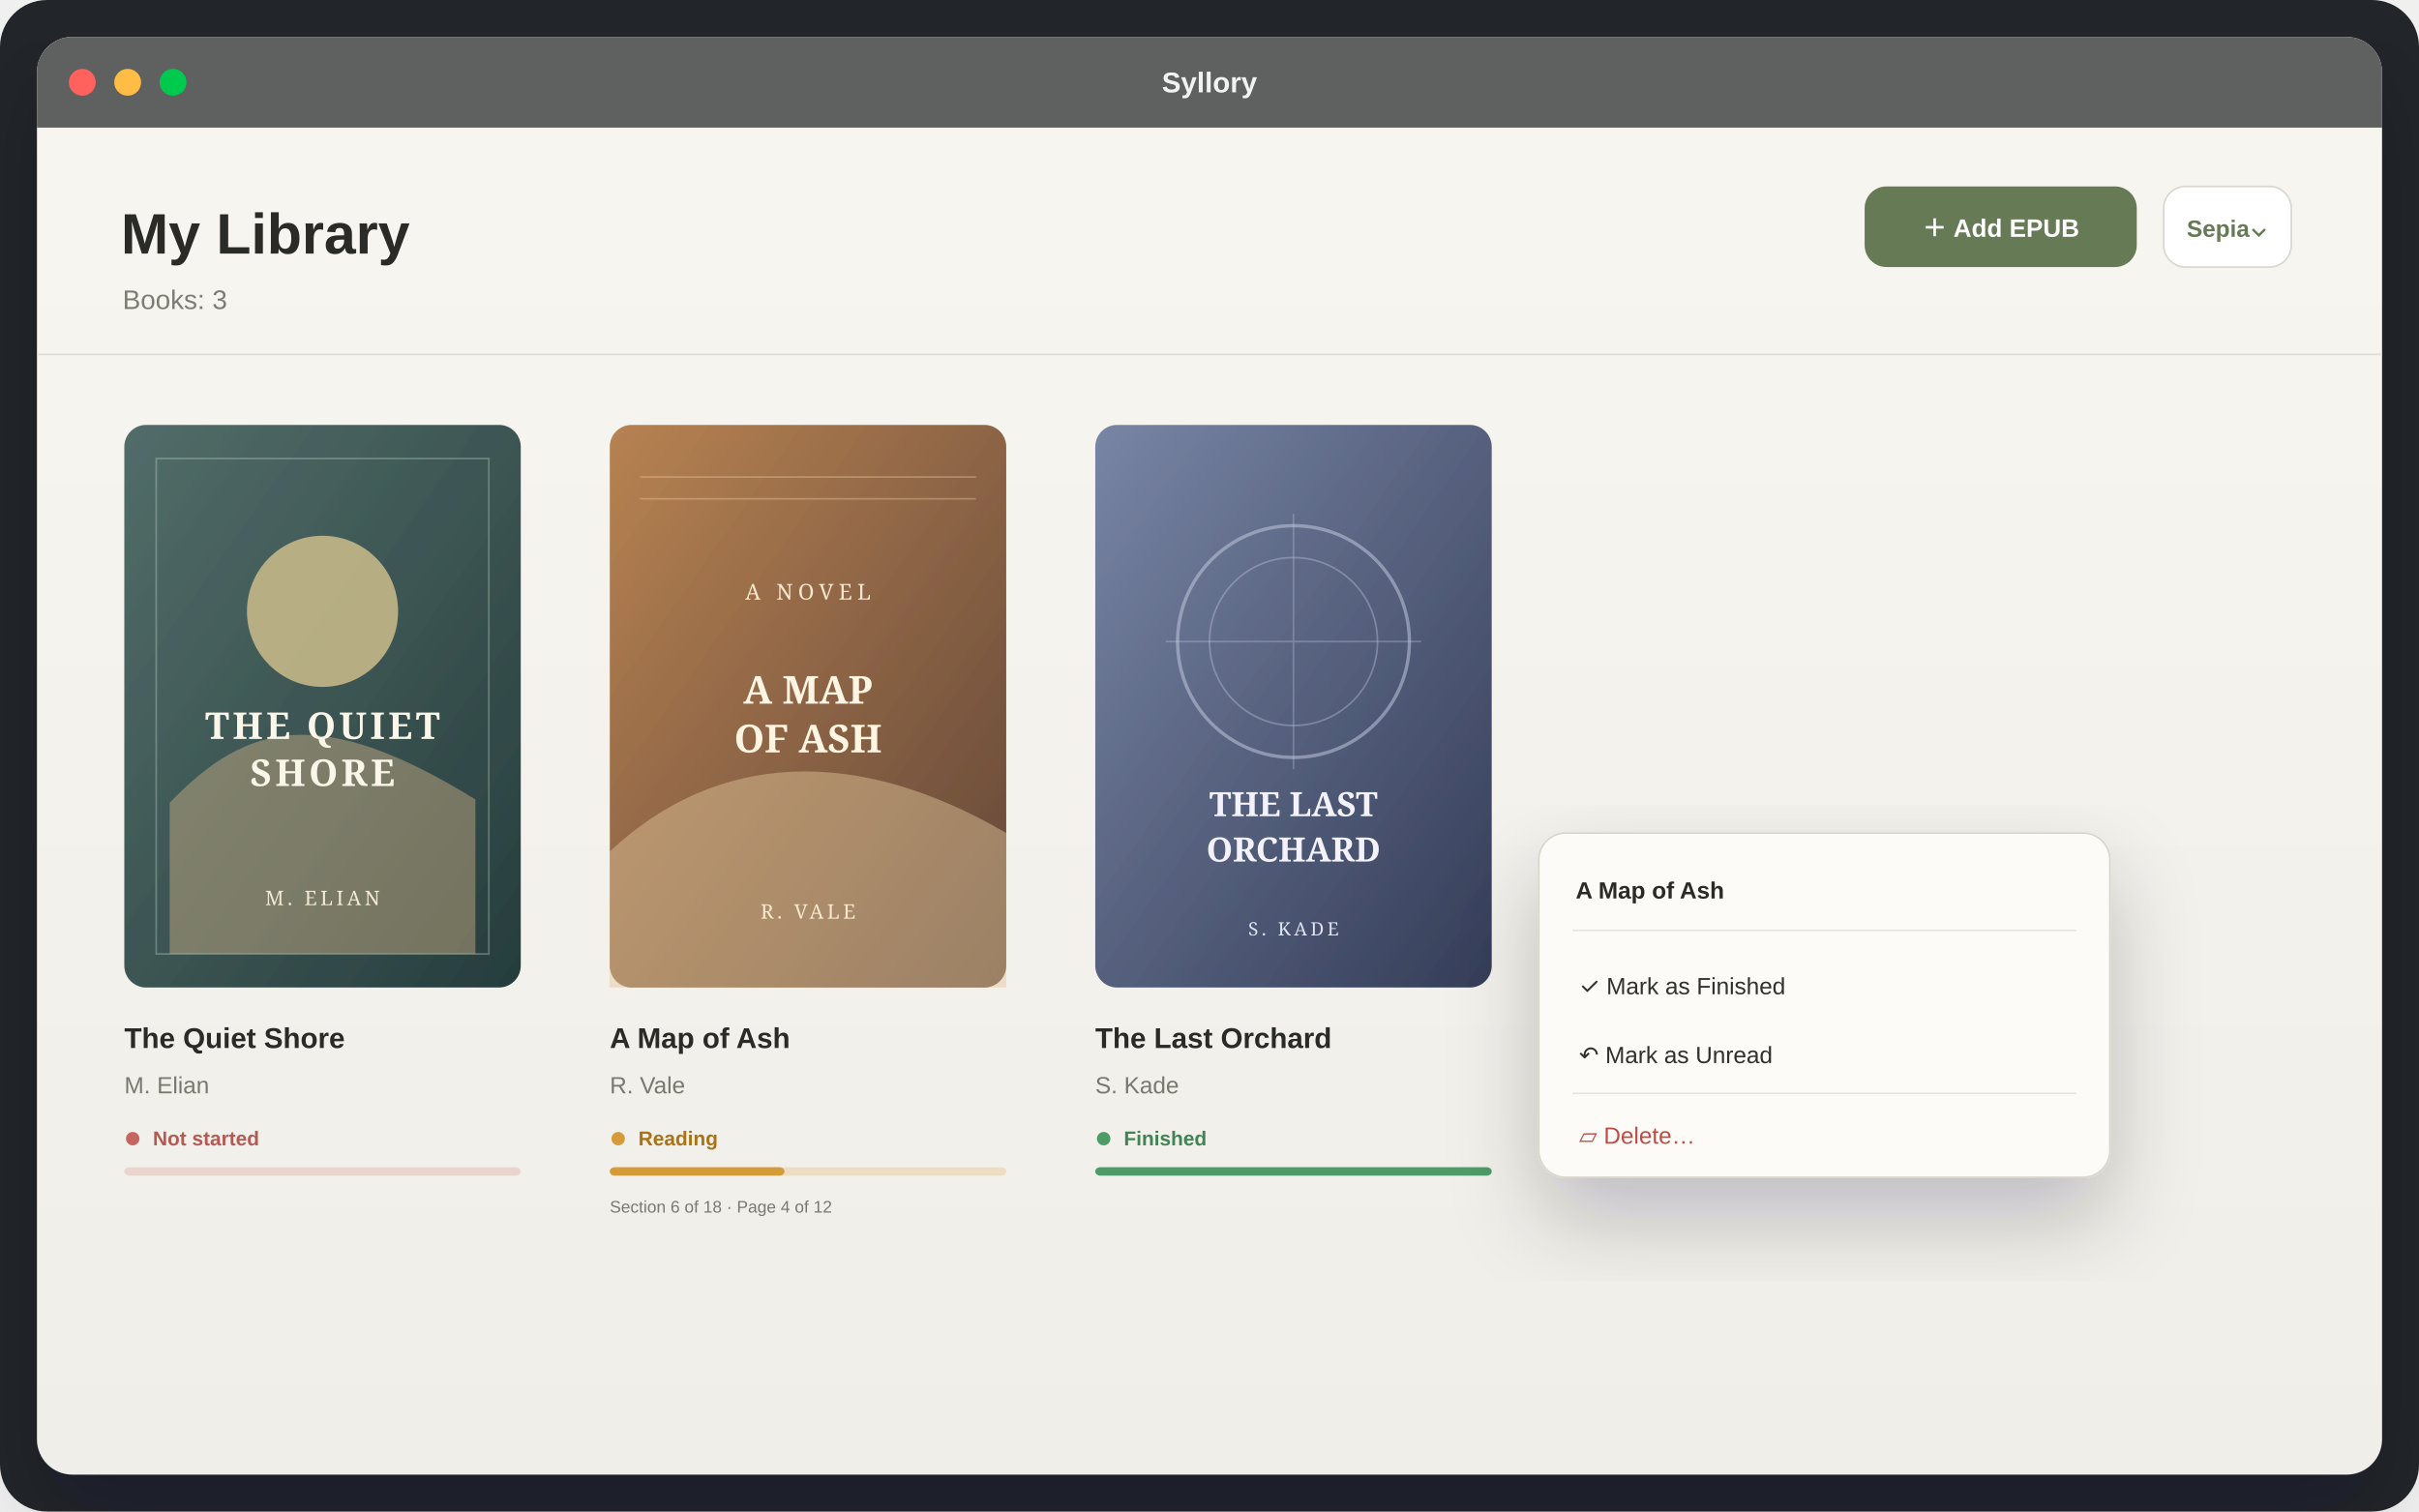
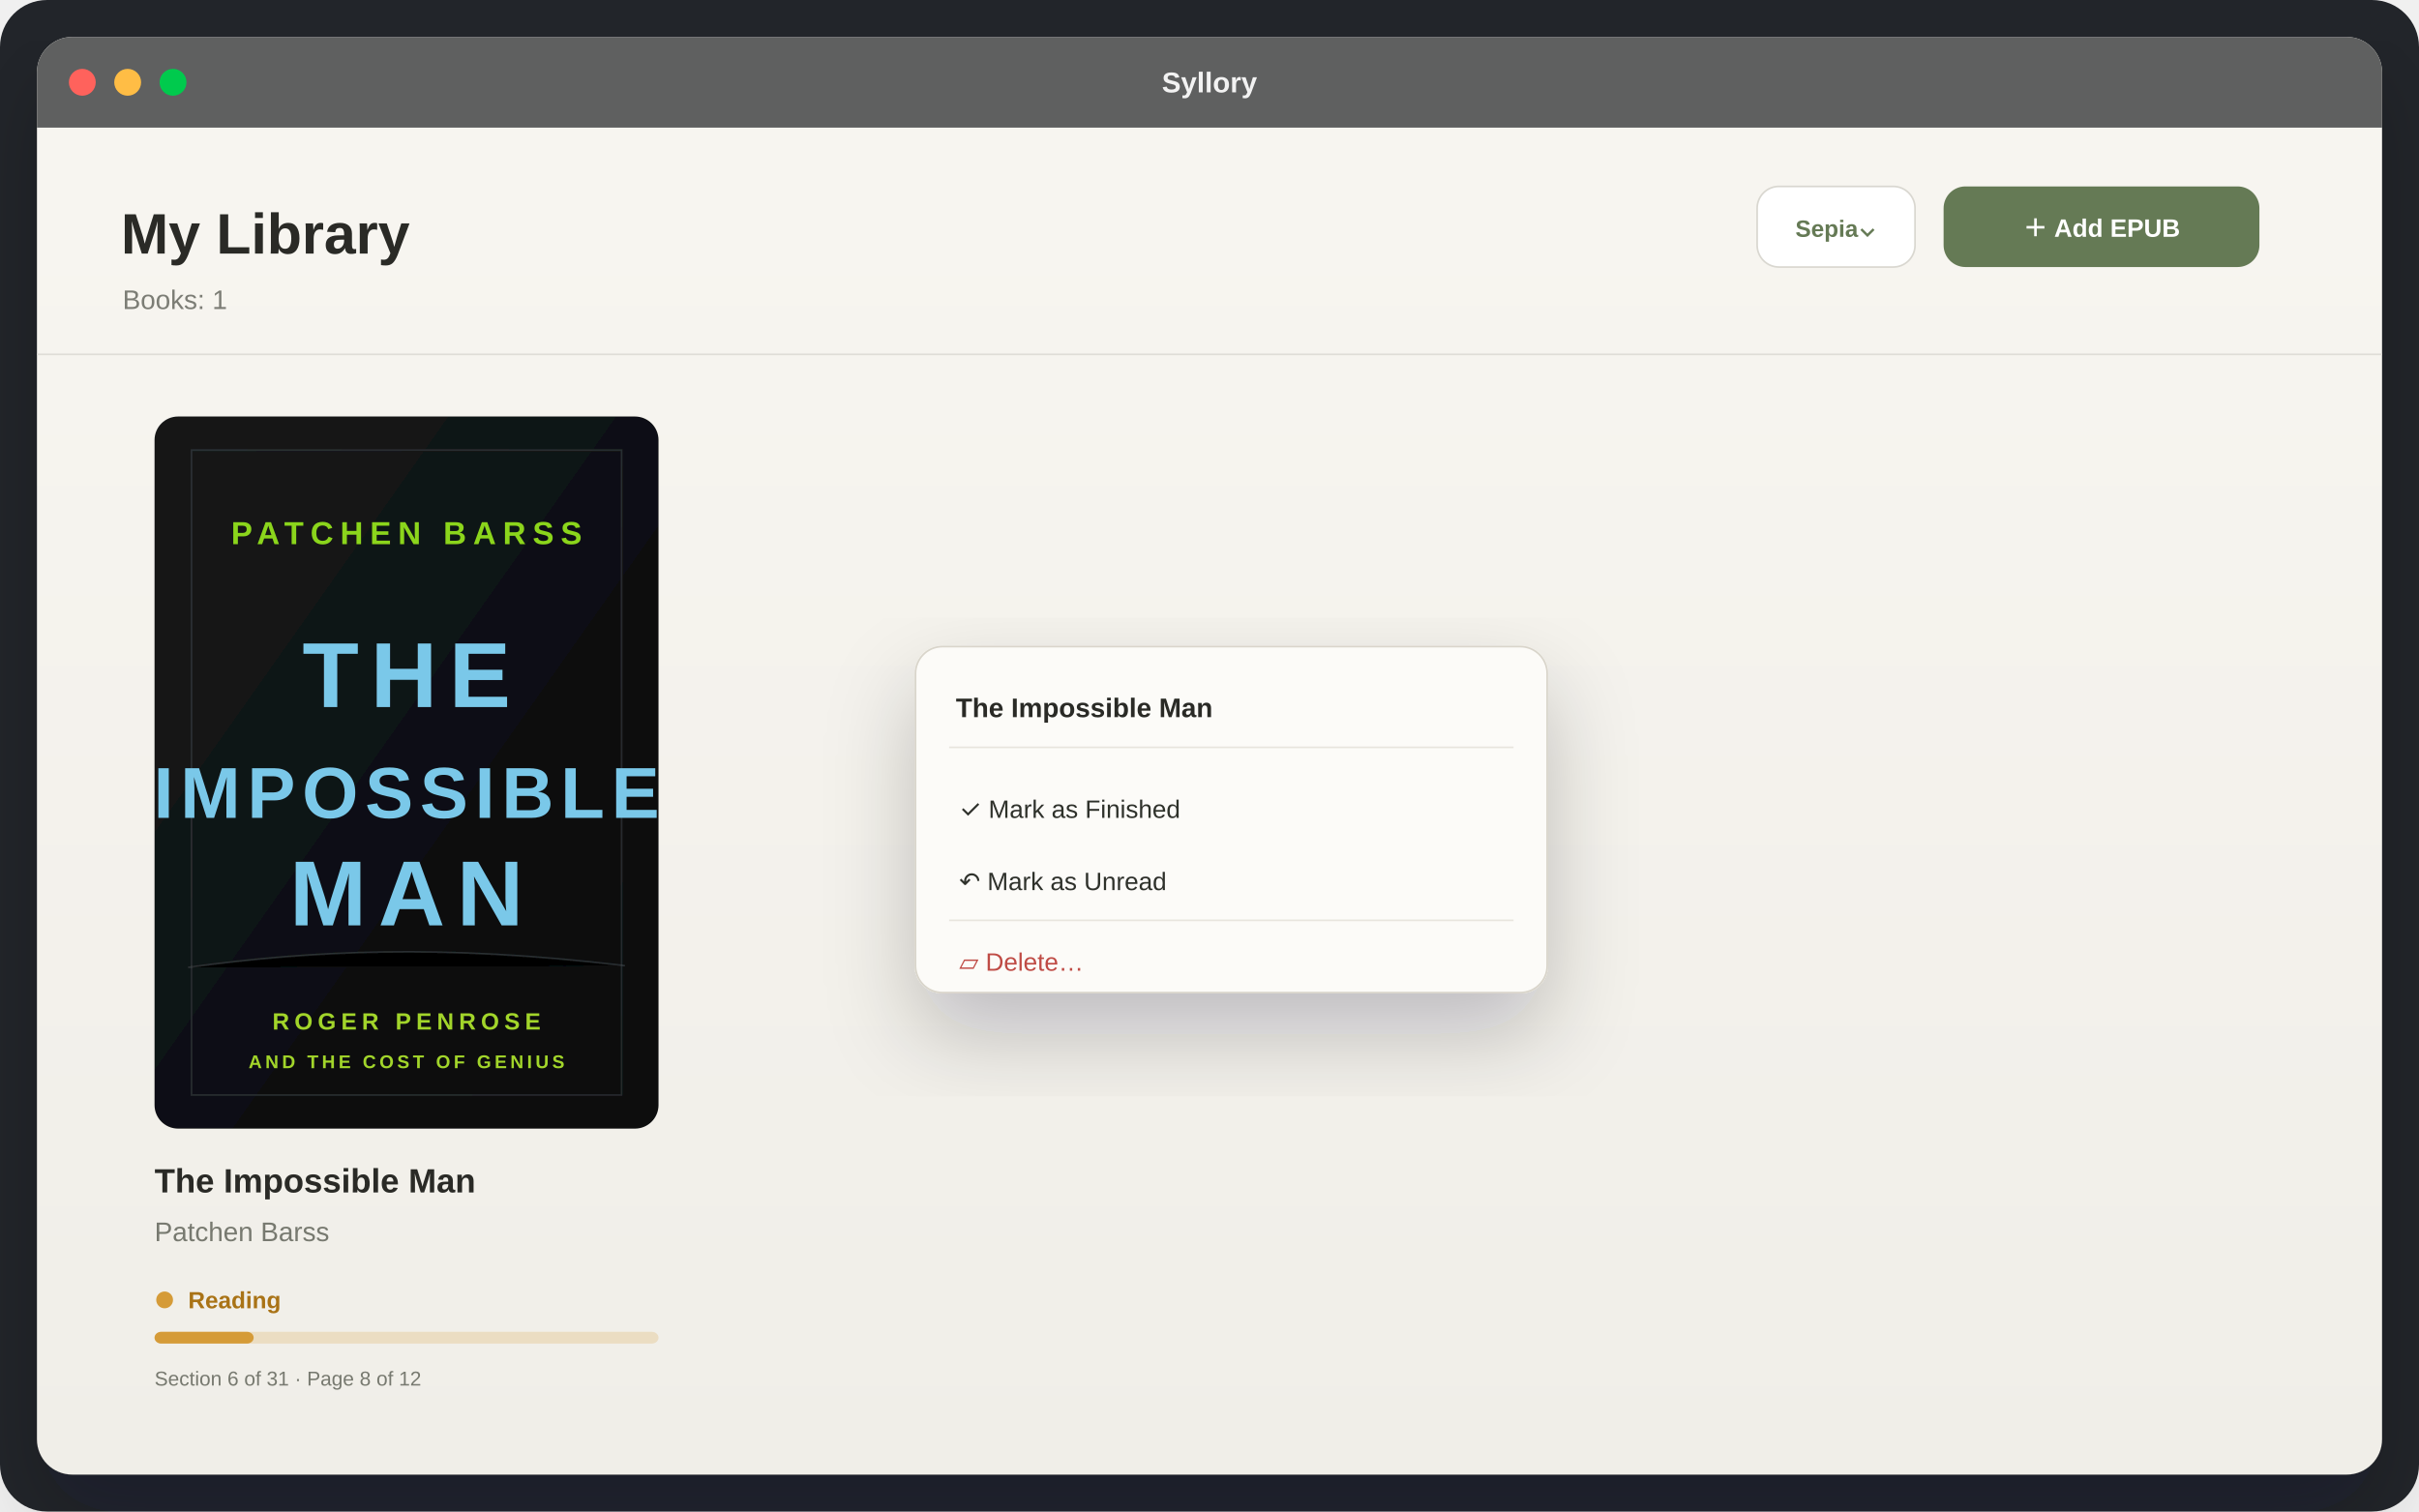
<svg xmlns="http://www.w3.org/2000/svg" viewBox="0 0 1440 900" role="img" aria-labelledby="title desc">
  <defs>
    <linearGradient id="appbg" x2="0" y2="1">
      <stop stop-color="#f8f6f1" />
      <stop offset="1" stop-color="#f0eee8" />
    </linearGradient>
-     <linearGradient id="cover1" x2="1" y2="1">
-       <stop stop-color="#526d69" />
-       <stop offset="1" stop-color="#263d3d" />
-     </linearGradient>
-     <linearGradient id="cover2" x2="1" y2="1">
-       <stop stop-color="#b78252" />
-       <stop offset="1" stop-color="#624638" />
-     </linearGradient>
-     <linearGradient id="cover3" x2="1" y2="1">
-       <stop stop-color="#7885a4" />
-       <stop offset="1" stop-color="#343d58" />
+     <linearGradient id="cover" x2="1" y2="1">
+       <stop stop-color="#151719" />
+       <stop offset="1" stop-color="#090b0c" />
    </linearGradient>
    <filter id="shadow" x="-20%" y="-20%" width="140%" height="150%">
      <feDropShadow dx="0" dy="24" stdDeviation="26" flood-color="#111827" flood-opacity=".22" />
    </filter>
  </defs>
  <rect width="1440" height="900" rx="28" fill="#22252a" />
  <g filter="url(#shadow)">
    <rect x="22" y="22" width="1396" height="856" rx="21" fill="url(#appbg)" />
    <path d="M22 43a21 21 0 0 1 21-21h1354a21 21 0 0 1 21 21v33H22z" fill="#5f6060" />
    <circle cx="49" cy="49" r="8" fill="#ff625b" />
    <circle cx="76" cy="49" r="8" fill="#ffbd44" />
    <circle cx="103" cy="49" r="8" fill="#00ca4e" />
    <text x="720" y="55" text-anchor="middle" font-family="-apple-system,BlinkMacSystemFont,Arial,sans-serif" font-size="17" font-weight="650" fill="#f2f2f2">Syllory</text>
    <text x="72" y="151" font-family="-apple-system,BlinkMacSystemFont,Arial,sans-serif" font-size="34" font-weight="700" fill="#292a26">My Library</text>
-     <text x="73" y="184" font-family="-apple-system,BlinkMacSystemFont,Arial,sans-serif" font-size="16" fill="#7c7d75">Books: 3</text>
-     <rect x="1110" y="111" width="162" height="48" rx="13" fill="#657a55" />
-     <text x="1191" y="141" text-anchor="middle" font-family="-apple-system,BlinkMacSystemFont,Arial,sans-serif" font-size="15" font-weight="650" fill="#fff">＋  Add EPUB</text>
-     <rect x="1288" y="111" width="76" height="48" rx="13" fill="#fff" stroke="#d9d7d0" />
-     <text x="1326" y="141" text-anchor="middle" font-family="-apple-system,BlinkMacSystemFont,Arial,sans-serif" font-size="14" font-weight="600" fill="#657a55">Sepia⌄</text>
+     <text x="73" y="184" font-family="-apple-system,BlinkMacSystemFont,Arial,sans-serif" font-size="16" fill="#7c7d75">Books: 1</text>
+     <rect x="1157" y="111" width="188" height="48" rx="13" fill="#657a55" />
+     <text x="1251" y="141" text-anchor="middle" font-family="-apple-system,BlinkMacSystemFont,Arial,sans-serif" font-size="15" font-weight="650" fill="#fff">＋  Add EPUB</text>
+     <rect x="1046" y="111" width="94" height="48" rx="13" fill="#fff" stroke="#d9d7d0" />
+     <text x="1093" y="141" text-anchor="middle" font-family="-apple-system,BlinkMacSystemFont,Arial,sans-serif" font-size="14" font-weight="600" fill="#657a55">Sepia⌄</text>
    <path d="M22 211h1396" stroke="#dfddd7" />
-     <g font-family="-apple-system,BlinkMacSystemFont,Arial,sans-serif">
-       <g transform="translate(74 253)">
-         <rect width="236" height="335" rx="13" fill="url(#cover1)" />
-         <path d="M19 20h198v295H19z" fill="none" stroke="#c7d4c7" stroke-opacity=".36" />
-         <circle cx="118" cy="111" r="45" fill="#d0c18c" fill-opacity=".82" />
-         <path d="M27 225c47-49 91-58 182-2v92H27z" fill="#d8b78a" fill-opacity=".42" />
-         <text x="118" y="187" text-anchor="middle" font-family="Georgia,serif" font-size="22" font-weight="700" letter-spacing="2" fill="#faf6e9">THE QUIET</text>
-         <text x="118" y="215" text-anchor="middle" font-family="Georgia,serif" font-size="22" font-weight="700" letter-spacing="2" fill="#faf6e9">SHORE</text>
-         <text x="118" y="286" text-anchor="middle" font-family="Georgia,serif" font-size="12" letter-spacing="2" fill="#f3e9d5">M. ELIAN</text>
-         <text x="0" y="371" font-size="17" font-weight="650" fill="#292a26">The Quiet Shore</text>
-         <text x="0" y="398" font-size="14" fill="#77796f">M. Elian</text>
-         <g transform="translate(0 420)">
-           <circle cx="5" cy="5" r="4" fill="#c76660" />
-           <text x="17" y="9" font-size="12" font-weight="600" fill="#b45a55">Not started</text>
-           <rect y="22" width="236" height="5" rx="3" fill="#c76660" fill-opacity=".2" />
-         </g>
-       </g>
-       <g transform="translate(363 253)">
-         <rect width="236" height="335" rx="13" fill="url(#cover2)" />
-         <path d="M0 254c64-60 147-63 236-11v92H0z" fill="#e0c69a" fill-opacity=".46" />
-         <path d="M18 31h200M18 44h200" stroke="#f2d4a8" stroke-opacity=".36" />
-         <text x="118" y="104" text-anchor="middle" font-family="Georgia,serif" font-size="13" letter-spacing="3" fill="#f7e9cf">A NOVEL</text>
-         <text x="118" y="166" text-anchor="middle" font-family="Georgia,serif" font-size="23" font-weight="700" fill="#fff5e2">A MAP</text>
-         <text x="118" y="195" text-anchor="middle" font-family="Georgia,serif" font-size="23" font-weight="700" fill="#fff5e2">OF ASH</text>
-         <text x="118" y="294" text-anchor="middle" font-family="Georgia,serif" font-size="12" letter-spacing="2" fill="#f7e9cf">R. VALE</text>
-         <text x="0" y="371" font-size="17" font-weight="650" fill="#292a26">A Map of Ash</text>
-         <text x="0" y="398" font-size="14" fill="#77796f">R. Vale</text>
-         <g transform="translate(0 420)">
-           <circle cx="5" cy="5" r="4" fill="#d59b38" />
-           <text x="17" y="9" font-size="12" font-weight="600" fill="#a97317">Reading</text>
-           <rect y="22" width="236" height="5" rx="3" fill="#d59b38" fill-opacity=".22" />
-           <rect y="22" width="104" height="5" rx="3" fill="#d59b38" />
-           <text y="49" font-size="10" fill="#77796f">Section 6 of 18 · Page 4 of 12</text>
-         </g>
-       </g>
-       <g transform="translate(652 253)">
-         <rect width="236" height="335" rx="13" fill="url(#cover3)" />
-         <circle cx="118" cy="129" r="69" fill="none" stroke="#c7cce2" stroke-opacity=".52" stroke-width="2" />
-         <circle cx="118" cy="129" r="50" fill="none" stroke="#c7cce2" stroke-opacity=".38" />
-         <path d="M42 129h152M118 53v152" stroke="#c7cce2" stroke-opacity=".32" />
-         <text x="118" y="233" text-anchor="middle" font-family="Georgia,serif" font-size="20" font-weight="700" fill="#f3f2fa">THE LAST</text>
-         <text x="118" y="260" text-anchor="middle" font-family="Georgia,serif" font-size="20" font-weight="700" fill="#f3f2fa">ORCHARD</text>
-         <text x="118" y="304" text-anchor="middle" font-family="Georgia,serif" font-size="11" letter-spacing="2" fill="#dfe4f4">S. KADE</text>
-         <text x="0" y="371" font-size="17" font-weight="650" fill="#292a26">The Last Orchard</text>
-         <text x="0" y="398" font-size="14" fill="#77796f">S. Kade</text>
-         <g transform="translate(0 420)">
-           <circle cx="5" cy="5" r="4" fill="#4e9c67" />
-           <text x="17" y="9" font-size="12" font-weight="600" fill="#408354">Finished</text>
-           <rect y="22" width="236" height="5" rx="3" fill="#4e9c67" fill-opacity=".22" />
-           <rect y="22" width="236" height="5" rx="3" fill="#4e9c67" />
-         </g>
+     <g font-family="-apple-system,BlinkMacSystemFont,Arial,sans-serif" transform="translate(92 248)">
+       <rect width="300" height="424" rx="14" fill="url(#cover)" />
+       <path d="M22 20h256v384H22z" fill="none" stroke="#7b8790" stroke-opacity=".24" />
+       <text x="150" y="76" text-anchor="middle" font-family="Arial,sans-serif" font-size="19" font-weight="700" letter-spacing="4" fill="#8bd51b">PATCHEN BARSS</text>
+       <text x="150" y="173" text-anchor="middle" font-family="Arial,sans-serif" font-size="55" font-weight="800" letter-spacing="7" fill="#7ac8e9">THE</text>
+       <text x="150" y="239" text-anchor="middle" font-family="Arial,sans-serif" font-size="43" font-weight="800" letter-spacing="4" fill="#7ac8e9">IMPOSSIBLE</text>
+       <text x="150" y="303" text-anchor="middle" font-family="Arial,sans-serif" font-size="55" font-weight="800" letter-spacing="7" fill="#7ac8e9">MAN</text>
+       <path d="M20 328c74-10 150-14 260-1" stroke="#78888d" stroke-opacity=".3" />
+       <text x="150" y="365" text-anchor="middle" font-family="Arial,sans-serif" font-size="14" font-weight="700" letter-spacing="3" fill="#a2d52a">ROGER PENROSE</text>
+       <text x="150" y="388" text-anchor="middle" font-family="Arial,sans-serif" font-size="11" font-weight="700" letter-spacing="2" fill="#a2d52a">AND THE COST OF GENIUS</text>
+       <text x="0" y="462" font-size="20" font-weight="650" fill="#292a26">The Impossible Man</text>
+       <text x="0" y="491" font-size="16" fill="#77796f">Patchen Barss</text>
+       <g transform="translate(0 520)">
+         <circle cx="6" cy="6" r="5" fill="#d59b38" />
+         <text x="20" y="11" font-size="14" font-weight="600" fill="#a97317">Reading</text>
+         <rect y="25" width="300" height="7" rx="4" fill="#d59b38" fill-opacity=".22" />
+         <rect y="25" width="59" height="7" rx="4" fill="#d59b38" />
+         <text y="57" font-size="12" fill="#77796f">Section 6 of 31 · Page 8 of 12</text>
      </g>
    </g>
-     <g transform="translate(916 496)" font-family="-apple-system,BlinkMacSystemFont,Arial,sans-serif" filter="url(#shadow)">
-       <rect width="340" height="205" rx="16" fill="#fcfbf8" stroke="#d9d5cb" />
-       <text x="22" y="39" font-size="14" font-weight="650" fill="#292a26">A Map of Ash</text>
-       <path d="M20 58h300" stroke="#e8e5de" />
-       <text x="24" y="96" font-size="14" fill="#2f302c">✓  Mark as Finished</text>
-       <text x="24" y="137" font-size="14" fill="#2f302c">↶  Mark as Unread</text>
-       <path d="M20 155h300" stroke="#e8e5de" />
-       <text x="24" y="185" font-size="14" fill="#bf4b45">▱  Delete…</text>
+     <g transform="translate(545 385)" font-family="-apple-system,BlinkMacSystemFont,Arial,sans-serif" filter="url(#shadow)">
+       <rect width="376" height="206" rx="16" fill="#fcfbf8" stroke="#d9d5cb" />
+       <text x="24" y="42" font-size="16" font-weight="650" fill="#292a26">The Impossible Man</text>
+       <path d="M20 60h336" stroke="#e8e5de" />
+       <text x="26" y="102" font-size="15" fill="#2f302c">✓  Mark as Finished</text>
+       <text x="26" y="145" font-size="15" fill="#2f302c">↶  Mark as Unread</text>
+       <path d="M20 163h336" stroke="#e8e5de" />
+       <text x="26" y="193" font-size="15" fill="#bf4b45">▱  Delete…</text>
    </g>
  </g>
</svg>
